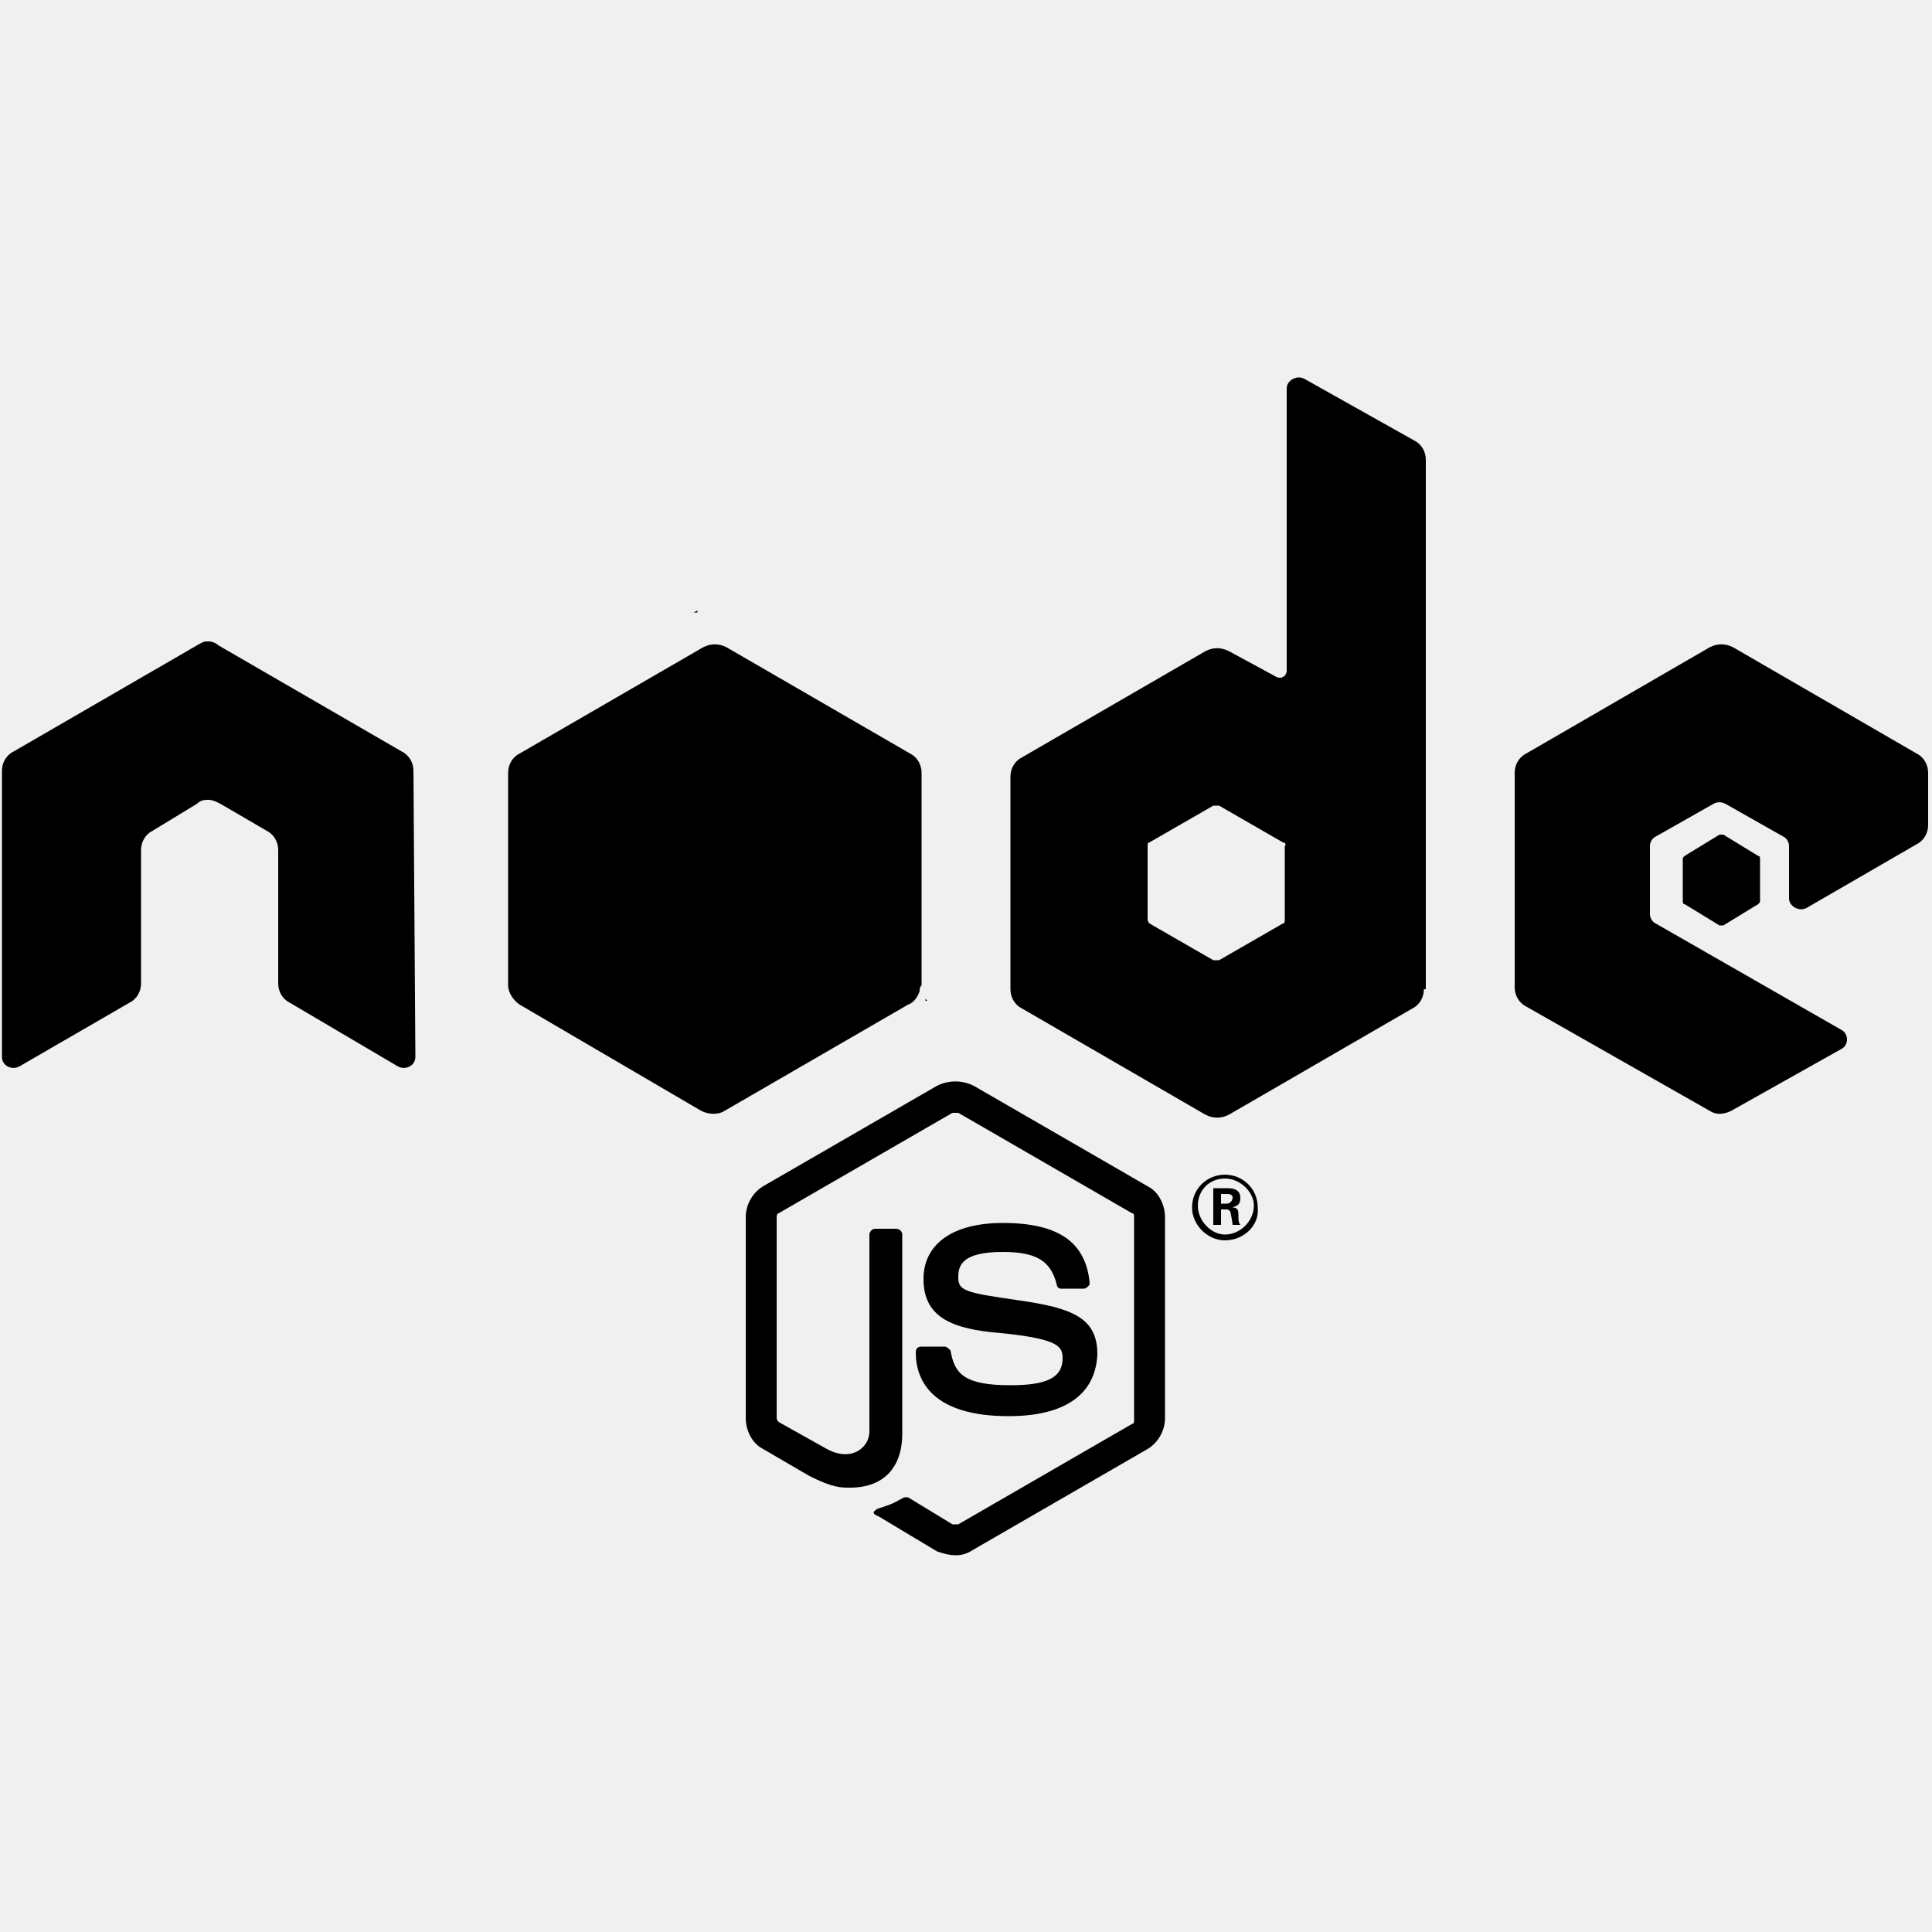
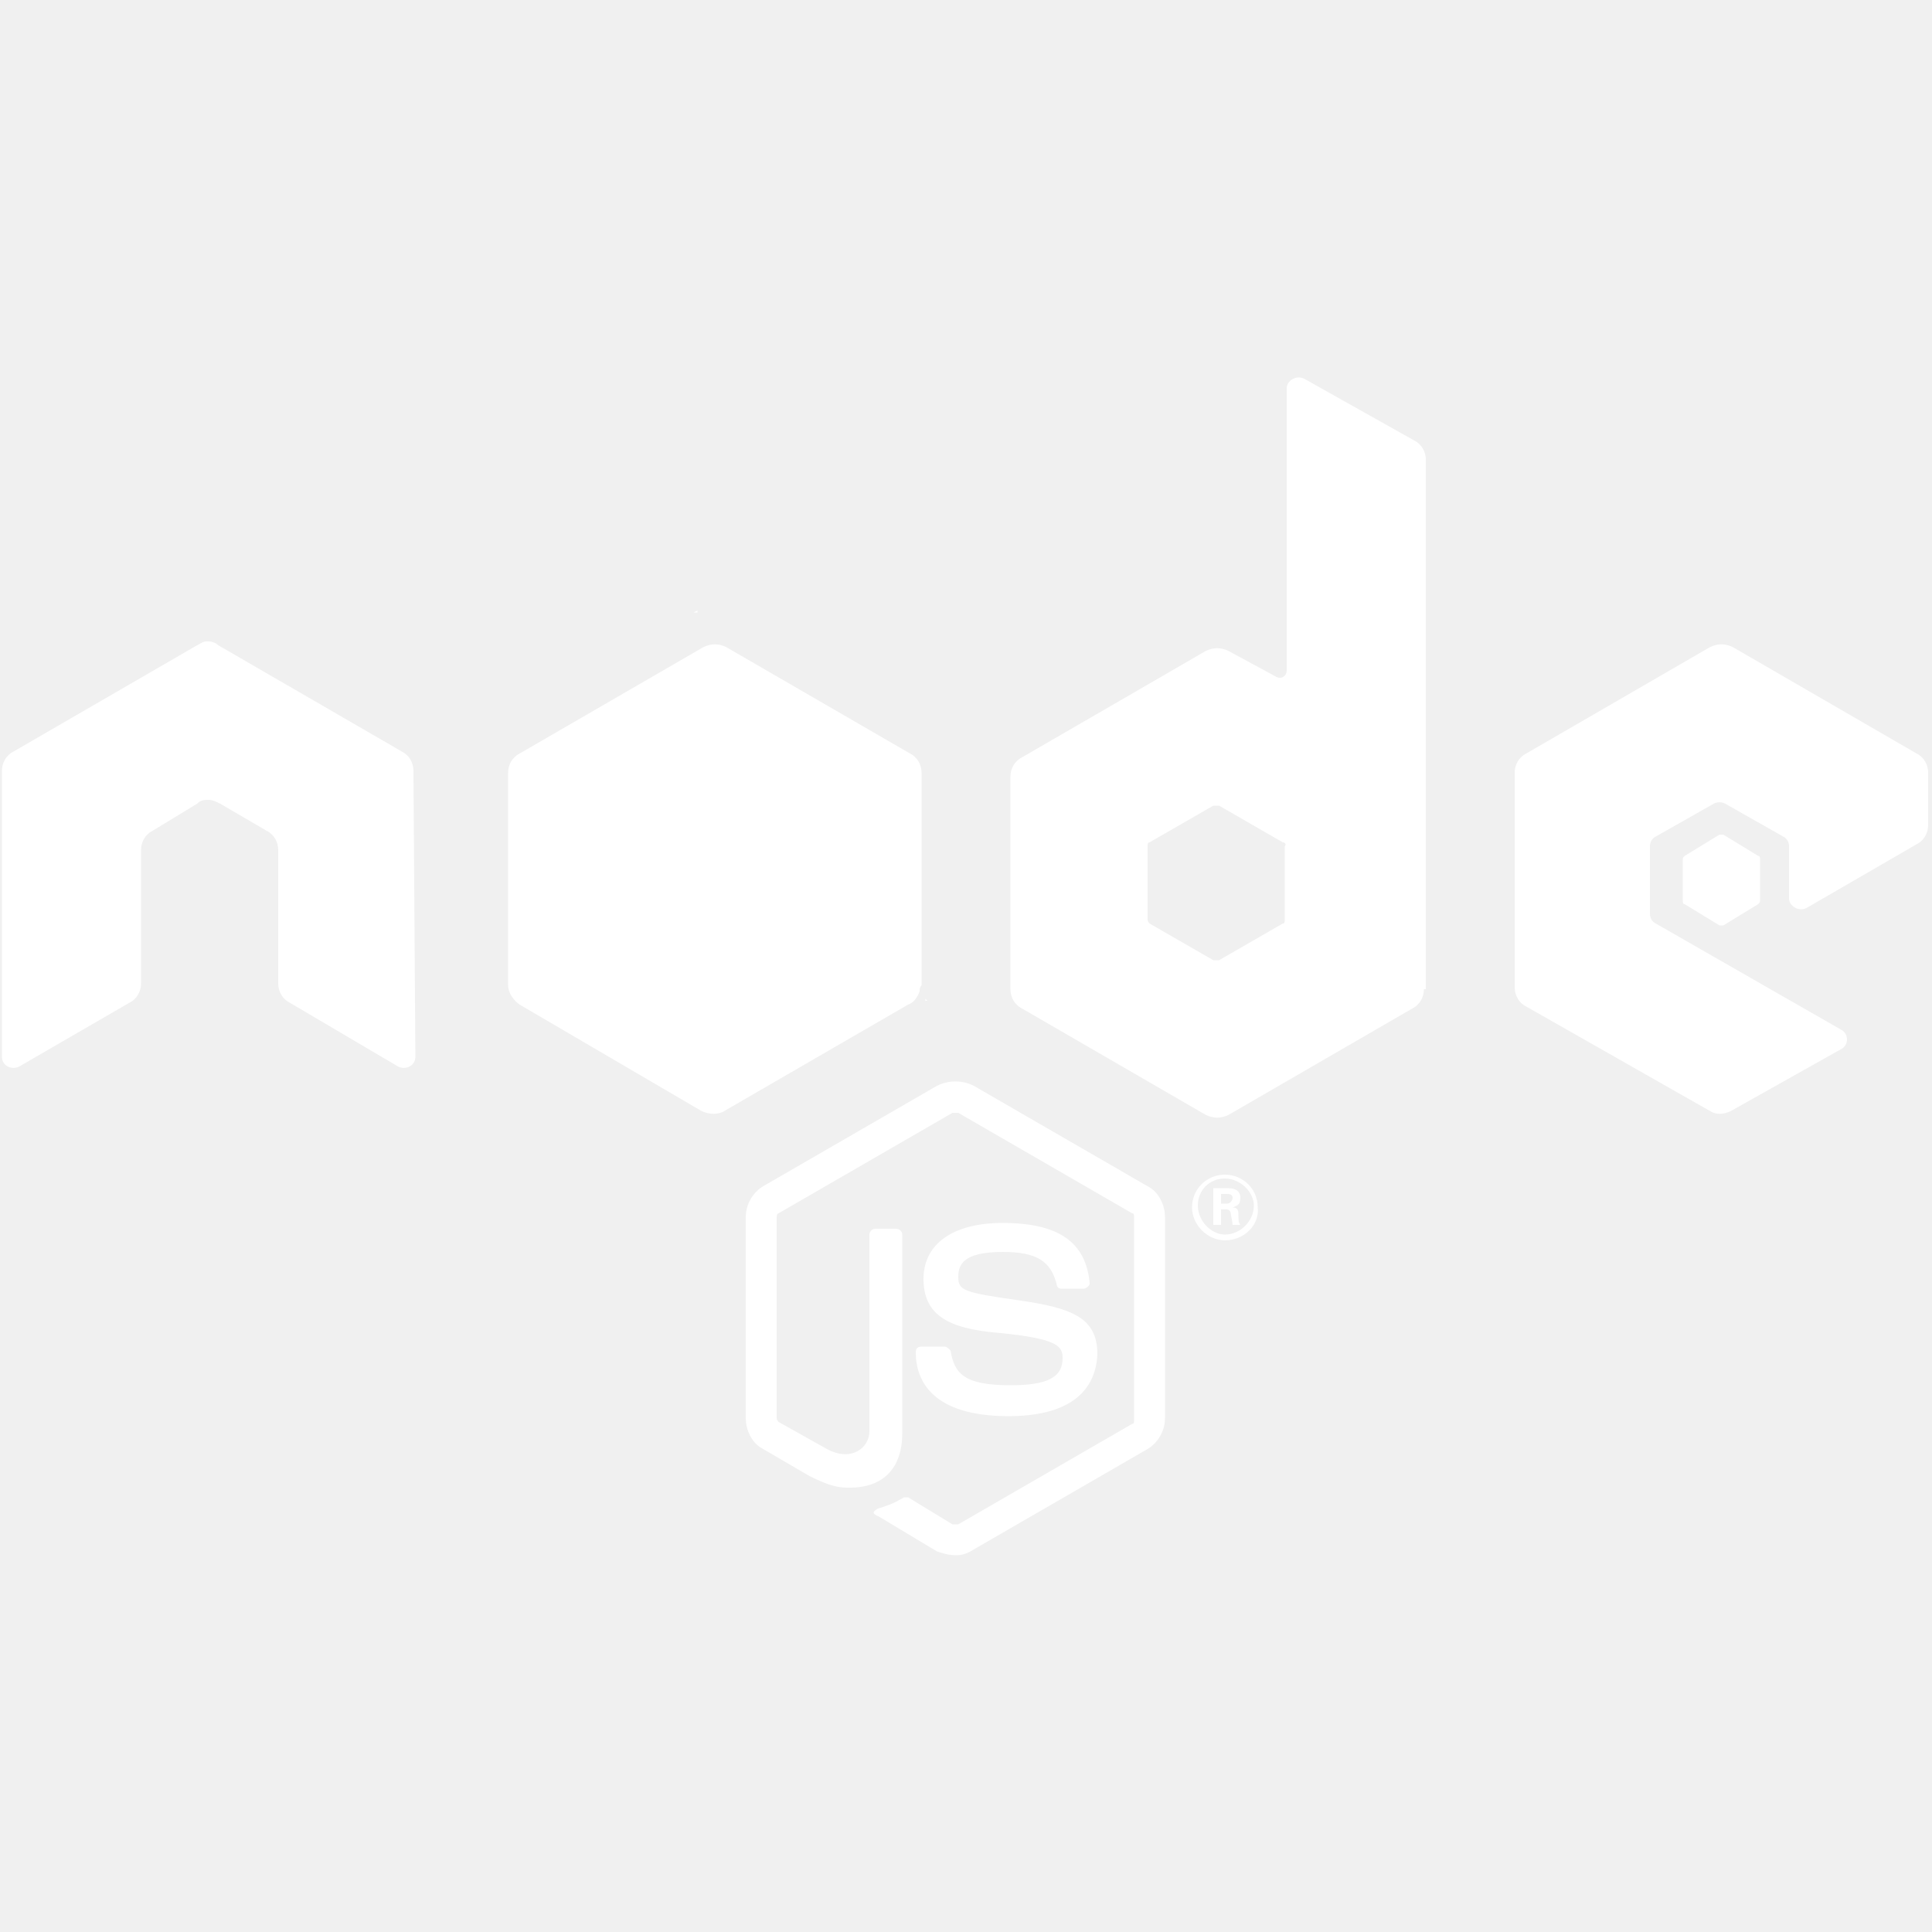
- <svg xmlns="http://www.w3.org/2000/svg" viewBox="0 0 100 100">
+ <svg xmlns="http://www.w3.org/2000/svg" id="Capa_1" viewBox="0 0 100 100">
+   <style>path { fill: #FFF; color: #FFF; }</style>
  <path d="M21.5 54.7c0 .2-.1.4-.3.5-.2.1-.4.1-.6 0L15 51.9c-.4-.2-.6-.6-.6-1V44c0-.4-.2-.8-.6-1l-2.4-1.4c-.2-.1-.4-.2-.6-.2-.2 0-.4 0-.6.2L7.9 43c-.4.2-.6.6-.6 1v6.9c0 .4-.2.8-.6 1L1 55.2c-.2.1-.4.1-.6 0-.2-.1-.3-.3-.3-.5V39.9c0-.4.2-.8.6-1l9.5-5.5c.2-.1.3-.2.5-.2h.1c.2 0 .4.1.5.2l9.5 5.5c.4.2.6.6.6 1l.1 14.8zm26.1-3.4c-.1.3-.3.6-.6.7l-9.5 5.5c-.3.2-.8.2-1.2 0L26.9 52c-.3-.2-.6-.6-.6-1V40c0-.4.2-.8.6-1l9.5-5.5c.4-.2.8-.2 1.2 0l9.5 5.5c.4.2.6.6.6 1v11c-.1.1-.1.2-.1.3zM35.9 31.7h.2v-.1l-.2.1zm12.6 48.6l-3-1.8c-.5-.2-.2-.3-.1-.4.6-.2.7-.2 1.4-.6h.2l2.3 1.4h.3l9-5.2c.1 0 .1-.1.1-.2V63c0-.1 0-.2-.1-.2l-9-5.2h-.3l-9 5.2c-.1 0-.1.2-.1.2v10.4c0 .1.1.2.1.2l2.5 1.4c1.3.7 2.2-.1 2.2-.9V63.9c0-.1.1-.3.3-.3h1.1c.1 0 .3.1.3.3v10.3c0 1.8-1 2.8-2.7 2.8-.5 0-.9 0-2.1-.6L39.5 75c-.6-.3-.9-1-.9-1.6V63c0-.7.4-1.3.9-1.6l9-5.2c.6-.3 1.3-.3 1.9 0l9 5.2c.6.3.9 1 .9 1.6v10.4c0 .7-.4 1.3-.9 1.6l-9 5.2c-.3.2-.6.3-.9.3-.4 0-.7-.1-1-.2zm3.7-7c-3.9 0-4.8-1.8-4.8-3.3 0-.2.1-.3.3-.3h1.2c.1 0 .2.1.3.2.2 1.2.7 1.8 3.1 1.8 1.9 0 2.7-.4 2.7-1.4 0-.6-.2-1-3.2-1.3-2.5-.2-4-.8-4-2.8 0-1.8 1.5-2.9 4.1-2.9 2.9 0 4.3 1 4.5 3.1 0 .1 0 .1-.1.2 0 0-.1.1-.2.1h-1.2c-.1 0-.2-.1-.2-.2-.3-1.2-1-1.7-2.8-1.7-2.1 0-2.3.7-2.3 1.3 0 .7.3.8 3.1 1.2 2.8.4 4.1.9 4.1 2.8-.1 2.1-1.7 3.2-4.6 3.2zm-4.3-21.6v.1h.1l-.1-.1zm25.8-.5c0 .4-.2.8-.6 1l-9.5 5.5c-.4.2-.8.2-1.2 0l-9.5-5.5c-.4-.2-.6-.6-.6-1v-11c0-.4.2-.8.6-1l9.5-5.5c.4-.2.8-.2 1.2 0L66 35c.3.2.6 0 .6-.3V20.1c0-.4.5-.7.9-.5l5.7 3.2c.4.2.6.6.6 1v27.4zm-7.3-7.6l-3.3-1.9h-.3l-3.3 1.9c-.1 0-.1.1-.1.2v3.8c0 .1.1.2.1.2l3.3 1.9h.3l3.3-1.9c.1 0 .1-.1.1-.2v-3.8c.1-.1 0-.2-.1-.2zm-3 20.6c-.9 0-1.7-.8-1.7-1.7 0-1 .8-1.7 1.7-1.7.9 0 1.7.7 1.7 1.7.1.9-.7 1.7-1.7 1.7zm0-3.2c-.8 0-1.4.6-1.4 1.4 0 .8.7 1.5 1.4 1.5.8 0 1.5-.7 1.5-1.5 0-.7-.7-1.4-1.5-1.4zm.4 2.4c0-.1-.1-.6-.1-.6 0-.1-.1-.2-.2-.2h-.3v.8h-.4v-1.9h.7c.2 0 .7 0 .7.5 0 .4-.2.4-.4.5.3 0 .3.2.3.4s0 .4.1.5h-.4zm-.3-1.6h-.3v.5h.3c.2 0 .3-.2.3-.3 0-.2-.2-.2-.3-.2zm30-14.8c-.4.2-.9-.1-.9-.5v-2.7c0-.2-.1-.4-.3-.5l-3-1.7c-.2-.1-.4-.1-.6 0l-3 1.7c-.2.1-.3.3-.3.5v3.5c0 .2.1.4.3.5l9.6 5.5c.4.2.4.8 0 1l-5.7 3.2c-.4.2-.8.2-1.1 0L79 52.1c-.4-.2-.6-.6-.6-1V40c0-.4.2-.8.6-1l9.5-5.5c.4-.2.8-.2 1.2 0l9.5 5.5c.4.2.6.6.6 1v2.7c0 .4-.2.8-.6 1L93.5 47zM89 43.2h.2l1.8 1.1c.1 0 .1.1.1.2v2.1c0 .1 0 .1-.1.2l-1.8 1.1H89l-1.8-1.1c-.1 0-.1-.1-.1-.2v-2.1c0-.1 0-.1.1-.2l1.8-1.1z" />
</svg>
